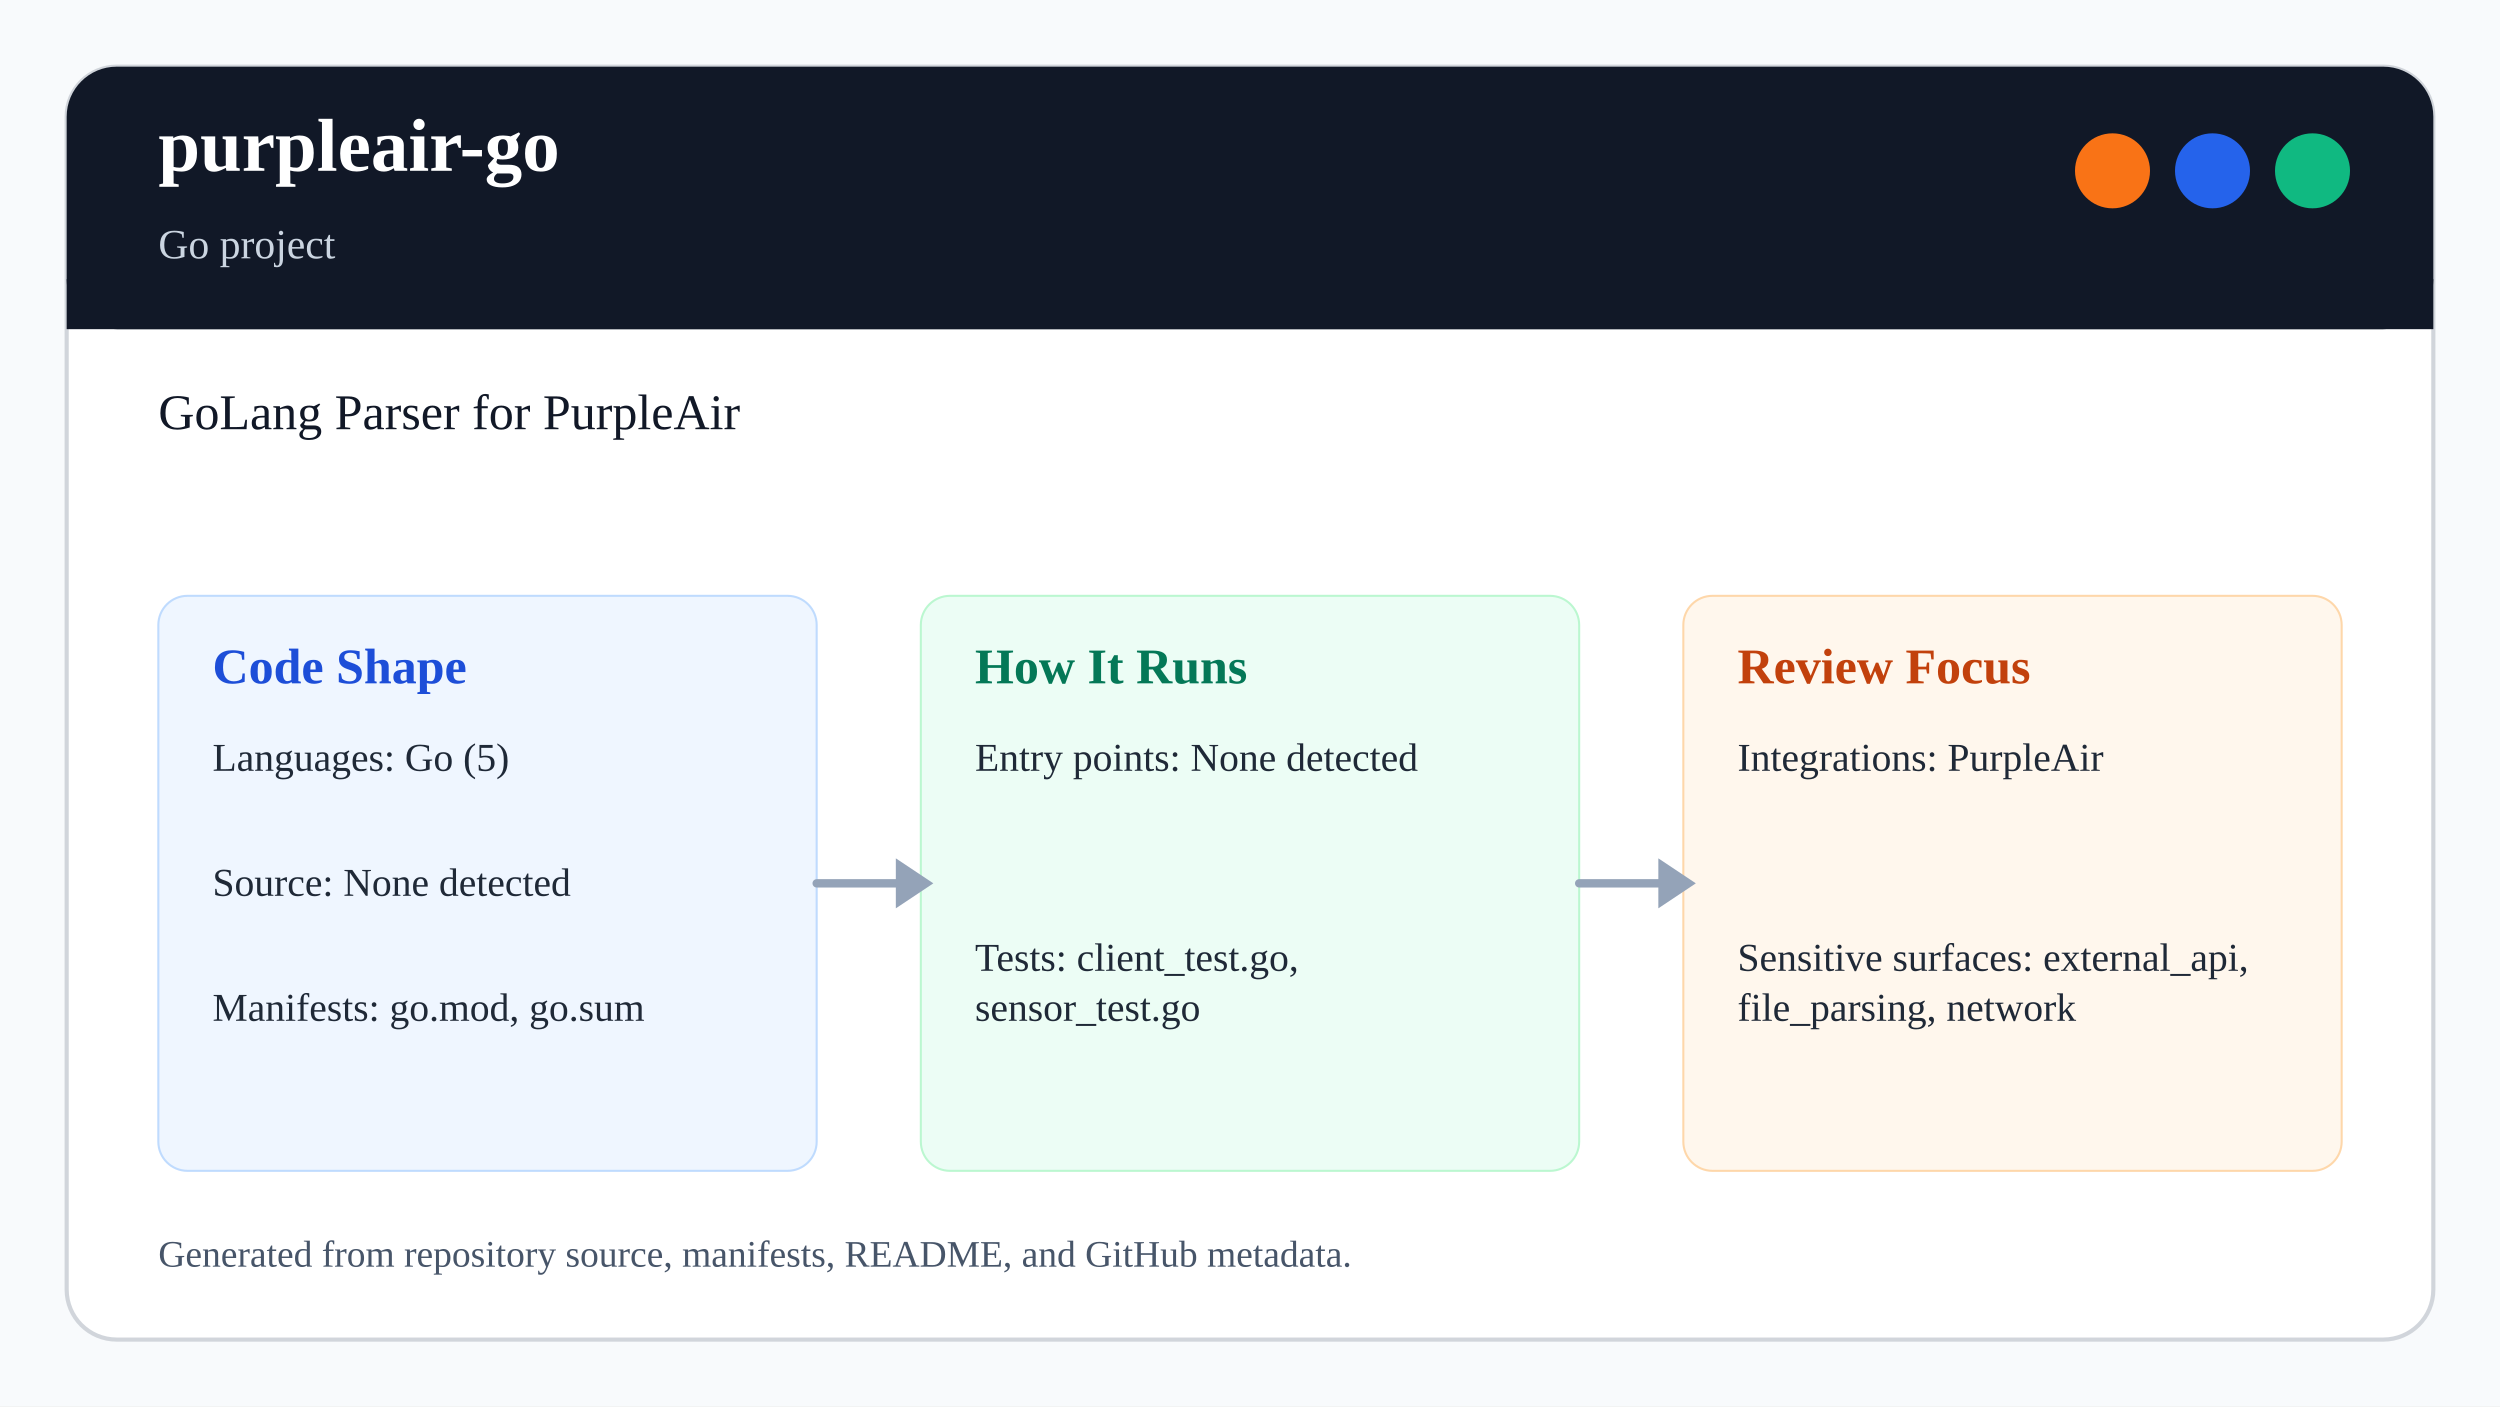
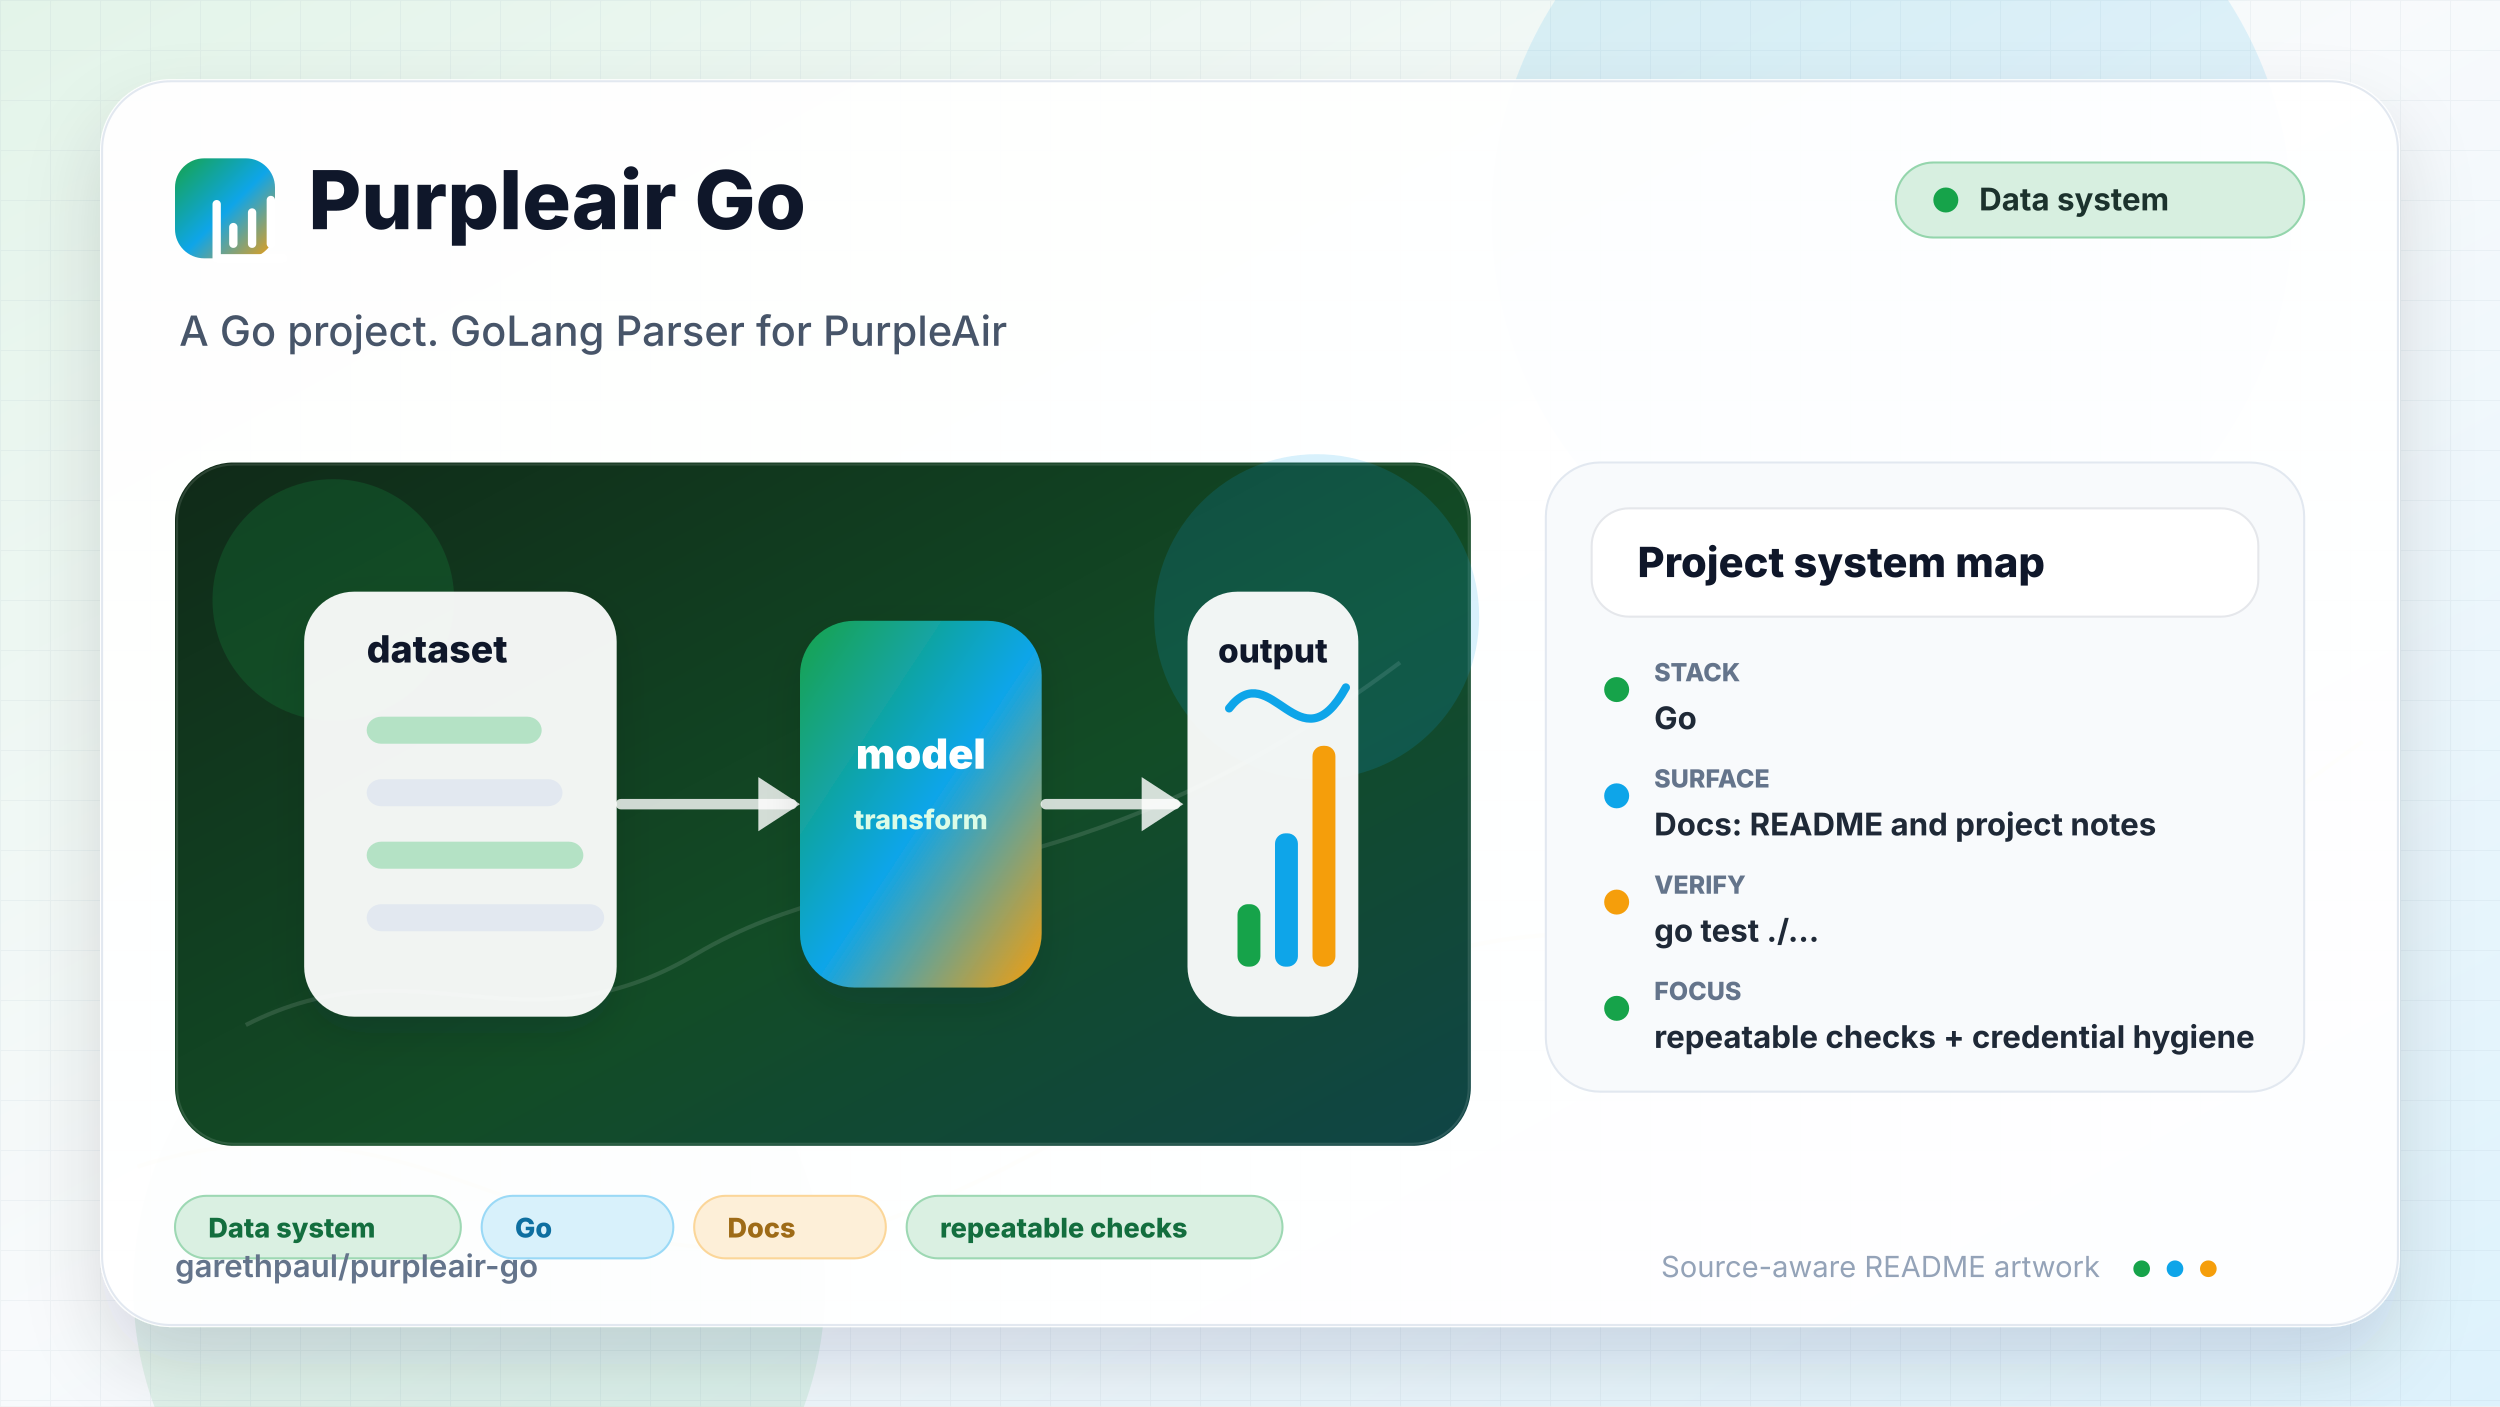
- <svg xmlns="http://www.w3.org/2000/svg" width="1200" height="675" viewBox="0 0 1200 675" role="img" aria-labelledby="title desc">
-   <rect width="1200" height="675" fill="#f8fafc" />
-   <rect x="32" y="32" width="1136" height="611" rx="24" fill="#ffffff" stroke="#d1d5db" stroke-width="2" />
-   <rect x="32" y="32" width="1136" height="126" rx="24" fill="#111827" />
-   <path d="M32 134h1136v24H32z" fill="#111827" />
-   <circle cx="1062" cy="82" r="18" fill="#2563eb" />
-   <circle cx="1110" cy="82" r="18" fill="#10b981" />
-   <circle cx="1014" cy="82" r="18" fill="#f97316" />
-   <text x="76" y="82" font-size="36" fill="#ffffff" font-weight="700">purpleair-go</text>
-   <text x="76" y="124" font-size="20" fill="#cbd5e1">Go project</text>
-   <text x="76" y="206" font-size="24" fill="#111827">GoLang Parser for PurpleAir</text>
-   <rect x="76" y="286" width="316" height="276" rx="14" fill="#eff6ff" stroke="#bfdbfe" />
-   <text x="102" y="328" font-size="24" font-weight="700" fill="#1d4ed8">Code Shape</text>
-   <text x="102" y="370" font-size="19" fill="#1f2937">Languages: Go (5)</text>
-   <text x="102" y="430" font-size="19" fill="#1f2937">Source: None detected</text>
-   <text x="102" y="490" font-size="19" fill="#1f2937">Manifests: go.mod, go.sum</text>
-   <rect x="442" y="286" width="316" height="276" rx="14" fill="#ecfdf5" stroke="#bbf7d0" />
-   <text x="468" y="328" font-size="24" font-weight="700" fill="#047857">How It Runs</text>
-   <text x="468" y="370" font-size="19" fill="#1f2937">Entry points: None detected</text>
-   <text x="468" y="466" font-size="19" fill="#1f2937">Tests: client_test.go,</text>
-   <text x="468" y="490" font-size="19" fill="#1f2937">sensor_test.go</text>
-   <rect x="808" y="286" width="316" height="276" rx="14" fill="#fff7ed" stroke="#fed7aa" />
-   <text x="834" y="328" font-size="24" font-weight="700" fill="#c2410c">Review Focus</text>
-   <text x="834" y="370" font-size="19" fill="#1f2937">Integrations: PurpleAir</text>
-   <text x="834" y="466" font-size="19" fill="#1f2937">Sensitive surfaces: external_api,</text>
-   <text x="834" y="490" font-size="19" fill="#1f2937">file_parsing, network</text>
-   <path d="M392 424h50" stroke="#94a3b8" stroke-width="4" stroke-linecap="round" />
-   <path d="M430 412l18 12-18 12z" fill="#94a3b8" />
-   <path d="M758 424h50" stroke="#94a3b8" stroke-width="4" stroke-linecap="round" />
-   <path d="M796 412l18 12-18 12z" fill="#94a3b8" />
-   <text x="76" y="608" font-size="18" fill="#475569">Generated from repository source, manifests, README, and GitHub metadata.</text>
+ <svg xmlns="http://www.w3.org/2000/svg" width="1200" height="675" viewBox="0 0 1200 675" role="img" aria-labelledby="p9qp2yg-title p9qp2yg-desc">
+   <defs>
+     <linearGradient id="p9qp2yg-bg" x1="0" y1="0" x2="1" y2="1">
+       <stop offset="0%" stop-color="#e3f4e9" />
+       <stop offset="48%" stop-color="#f8fafc" />
+       <stop offset="100%" stop-color="#ddf2fc" />
+     </linearGradient>
+     <linearGradient id="p9qp2yg-stage" x1="0" y1="0" x2="1" y2="1">
+       <stop offset="0%" stop-color="#102a18" />
+       <stop offset="58%" stop-color="#124c26" />
+       <stop offset="100%" stop-color="#104546" />
+     </linearGradient>
+     <linearGradient id="p9qp2yg-accent" x1="0" y1="0" x2="1" y2="1">
+       <stop offset="0%" stop-color="#16a34a" />
+       <stop offset="52%" stop-color="#0ea5e9" />
+       <stop offset="100%" stop-color="#f59e0b" />
+     </linearGradient>
+     <linearGradient id="p9qp2yg-soft" x1="0" y1="0" x2="1" y2="1">
+       <stop offset="0%" stop-color="#c7e9d4" />
+       <stop offset="100%" stop-color="#fdeac9" />
+     </linearGradient>
+     <filter id="p9qp2yg-shadow" x="-20%" y="-20%" width="140%" height="150%">
+       <feDropShadow dx="0" dy="18" stdDeviation="18" flood-color="#0f172a" flood-opacity="0.14" />
+     </filter>
+     <filter id="p9qp2yg-miniShadow" x="-20%" y="-20%" width="140%" height="150%">
+       <feDropShadow dx="0" dy="8" stdDeviation="10" flood-color="#0f172a" flood-opacity="0.12" />
+     </filter>
+     <pattern id="p9qp2yg-grid" width="24" height="24" patternUnits="userSpaceOnUse">
+       <path d="M24 0H0v24" fill="none" stroke="#94a3b8" stroke-opacity="0.16" stroke-width="1" />
+     </pattern>
+     <style>
+       .label { font: 700 13px ui-sans-serif, system-ui, -apple-system, BlinkMacSystemFont, "Segoe UI", sans-serif; letter-spacing: 0; text-transform: uppercase; }
+       .body { font-family: ui-sans-serif, system-ui, -apple-system, BlinkMacSystemFont, "Segoe UI", sans-serif; letter-spacing: 0; }
+     </style>
+   </defs>
+   <rect width="1200" height="675" fill="url(#p9qp2yg-bg)" />
+   <rect width="1200" height="675" fill="url(#p9qp2yg-grid)" opacity="0.65" />
+   <circle cx="230" cy="618" r="166" fill="#16a34a" opacity="0.10" />
+   <circle cx="908" cy="104" r="192" fill="#0ea5e9" opacity="0.12" />
+   <path d="M66 560 C214 512 278 642 430 584 C576 528 676 408 838 462 C966 504 1034 426 1134 356" fill="none" stroke="#f59e0b" stroke-width="2" stroke-opacity="0.18" />
+   <rect x="48" y="38" width="1104" height="599" rx="34" fill="#ffffff" opacity="0.94" filter="url(#p9qp2yg-shadow)" />
+   <rect x="49" y="39" width="1102" height="597" rx="33" fill="none" stroke="#e2e8f0" stroke-width="1" />
+   <g class="body">
+     <rect x="84" y="76" width="48" height="48" rx="14" fill="url(#p9qp2yg-accent)" />
+     <path d="M6 34V8 M6 34h32 M14 27v-8 M23 27V12 M32 27V6" transform="translate(98 90)" stroke="#ffffff" stroke-width="4" stroke-linecap="round" stroke-linejoin="round" fill="none" />
+     <text x="148" y="110" fill="#0f172a" font-size="39" font-weight="800">Purpleair Go</text>
+     <rect x="910" y="78" width="196" height="36" rx="18" fill="#d7efe0" stroke="#94d5ac" />
+     <circle cx="934" cy="96" r="6" fill="#16a34a" />
+     <text x="950" y="101" fill="#1c322d" font-size="15" font-weight="700">Data system</text>
+     <text x="86" y="166" fill="#475569" font-size="20" font-weight="500">A Go project. GoLang Parser for PurpleAir</text>
+   </g>
+   <g transform="translate(84 222)">
+     <rect x="0" y="0" width="622" height="328" rx="28" fill="url(#p9qp2yg-stage)" />
+     <rect x="1" y="1" width="620" height="326" rx="27" fill="none" stroke="#ffffff" stroke-opacity="0.12" />
+     <path d="M34 270 C116 228 166 286 250 236 C338 184 430 214 588 96" fill="none" stroke="#ffffff" stroke-opacity="0.12" stroke-width="2" />
+     <circle cx="76" cy="66" r="58" fill="#16a34a" opacity="0.20" />
+     <circle cx="548" cy="74" r="78" fill="#0ea5e9" opacity="0.16" />
+     <g class="body">
+       <rect x="62" y="62" width="150" height="204" rx="24" fill="#ffffff" opacity="0.94" filter="url(#p9qp2yg-miniShadow)" />
+       <text x="92" y="96" fill="#0f172a" font-size="18" font-weight="800">dataset</text>
+       <rect x="92" y="122" width="84" height="13" rx="7" fill="#b4e2c5" />
+       <rect x="92" y="152" width="94" height="13" rx="7" fill="#e2e8f0" />
+       <rect x="92" y="182" width="104" height="13" rx="7" fill="#b4e2c5" />
+       <rect x="92" y="212" width="114" height="13" rx="7" fill="#e2e8f0" />
+       <path d="M214 164h82" stroke="#ffffff" stroke-width="5" stroke-linecap="round" opacity="0.8" />
+       <path d="M280 151l20 13-20 13" fill="#ffffff" opacity="0.82" />
+       <rect x="300" y="76" width="116" height="176" rx="26" fill="url(#p9qp2yg-accent)" filter="url(#p9qp2yg-miniShadow)" />
+       <text x="358" y="147" fill="#ffffff" font-size="20" font-weight="900" text-anchor="middle">model</text>
+       <text x="358" y="176" fill="#dcfce7" font-size="13" font-weight="800" text-anchor="middle">transform</text>
+       <path d="M418 164h62" stroke="#ffffff" stroke-width="5" stroke-linecap="round" opacity="0.8" />
+       <path d="M464 151l20 13-20 13" fill="#ffffff" opacity="0.82" />
+       <rect x="486" y="62" width="82" height="204" rx="24" fill="#ffffff" opacity="0.94" />
+       <rect x="510" y="212" width="11" height="30" rx="5" fill="#16a34a" />
+       <rect x="528" y="178" width="11" height="64" rx="5" fill="#0ea5e9" />
+       <rect x="546" y="136" width="11" height="106" rx="5" fill="#f59e0b" />
+       <path d="M506 118 C526 92 540 148 562 108" fill="none" stroke="#0ea5e9" stroke-width="4" stroke-linecap="round" />
+       <text x="527" y="96" fill="#0f172a" font-size="16" font-weight="800" text-anchor="middle">output</text>
+     </g>
+   </g>
+   <g class="body" transform="translate(742 222)">
+     <rect x="0" y="0" width="364" height="302" rx="26" fill="#f8fafc" stroke="#e2e8f0" />
+     <rect x="22" y="22" width="320" height="52" rx="18" fill="#ffffff" stroke="#e5e7eb" />
+     <text x="44" y="55" fill="#0f172a" font-size="20" font-weight="800">Project system map</text>
+     <g transform="translate(24 94)">
+       <circle cx="10" cy="15" r="6" fill="#16a34a" />
+       <text x="28" y="11" fill="#64748b" font-size="12" font-weight="800">STACK</text>
+       <text x="28" y="34" fill="#1f2937" font-size="15" font-weight="650">Go</text>
+     </g>
+     <g transform="translate(24 145)">
+       <circle cx="10" cy="15" r="6" fill="#0ea5e9" />
+       <text x="28" y="11" fill="#64748b" font-size="12" font-weight="800">SURFACE</text>
+       <text x="28" y="34" fill="#1f2937" font-size="15" font-weight="650">Docs: README and project notes</text>
+     </g>
+     <g transform="translate(24 196)">
+       <circle cx="10" cy="15" r="6" fill="#f59e0b" />
+       <text x="28" y="11" fill="#64748b" font-size="12" font-weight="800">VERIFY</text>
+       <text x="28" y="34" fill="#1f2937" font-size="15" font-weight="650">go test ./...</text>
+     </g>
+     <g transform="translate(24 247)">
+       <circle cx="10" cy="15" r="6" fill="#16a34a" />
+       <text x="28" y="11" fill="#64748b" font-size="12" font-weight="800">FOCUS</text>
+       <text x="28" y="34" fill="#1f2937" font-size="15" font-weight="650">repeatable checks + credential hygiene</text>
+     </g>
+   </g>
+   <g class="body">
+     <rect x="84" y="574" width="137.2" height="30" rx="15" fill="#daf0e2" stroke="#9dd8b3" />
+     <text x="100" y="594" fill="#136e3e" font-size="13" font-weight="800">Data system</text>
+     <rect x="231.2" y="574" width="92" height="30" rx="15" fill="#d8f1fb" stroke="#9ad9f6" />
+     <text x="247.2" y="594" fill="#0e6fa0" font-size="13" font-weight="800">Go</text>
+     <rect x="333.2" y="574" width="92" height="30" rx="15" fill="#fdefd8" stroke="#fbd699" />
+     <text x="349.2" y="594" fill="#9e6b17" font-size="13" font-weight="800">Docs</text>
+     <rect x="435.2" y="574" width="180.4" height="30" rx="15" fill="#daf0e2" stroke="#9dd8b3" />
+     <text x="451.2" y="594" fill="#136e3e" font-size="13" font-weight="800">repeatable checks</text>
+   </g>
+   <g class="body">
+     <text x="84" y="613" fill="#64748b" font-size="15" font-weight="600">garethpaul/purpleair-go</text>
+     <text x="1008" y="613" fill="#94a3b8" font-size="14" text-anchor="end">Source-aware README artwork</text>
+     <circle cx="1028" cy="609" r="4" fill="#16a34a" />
+     <circle cx="1044" cy="609" r="4" fill="#0ea5e9" />
+     <circle cx="1060" cy="609" r="4" fill="#f59e0b" />
+   </g>
</svg>
